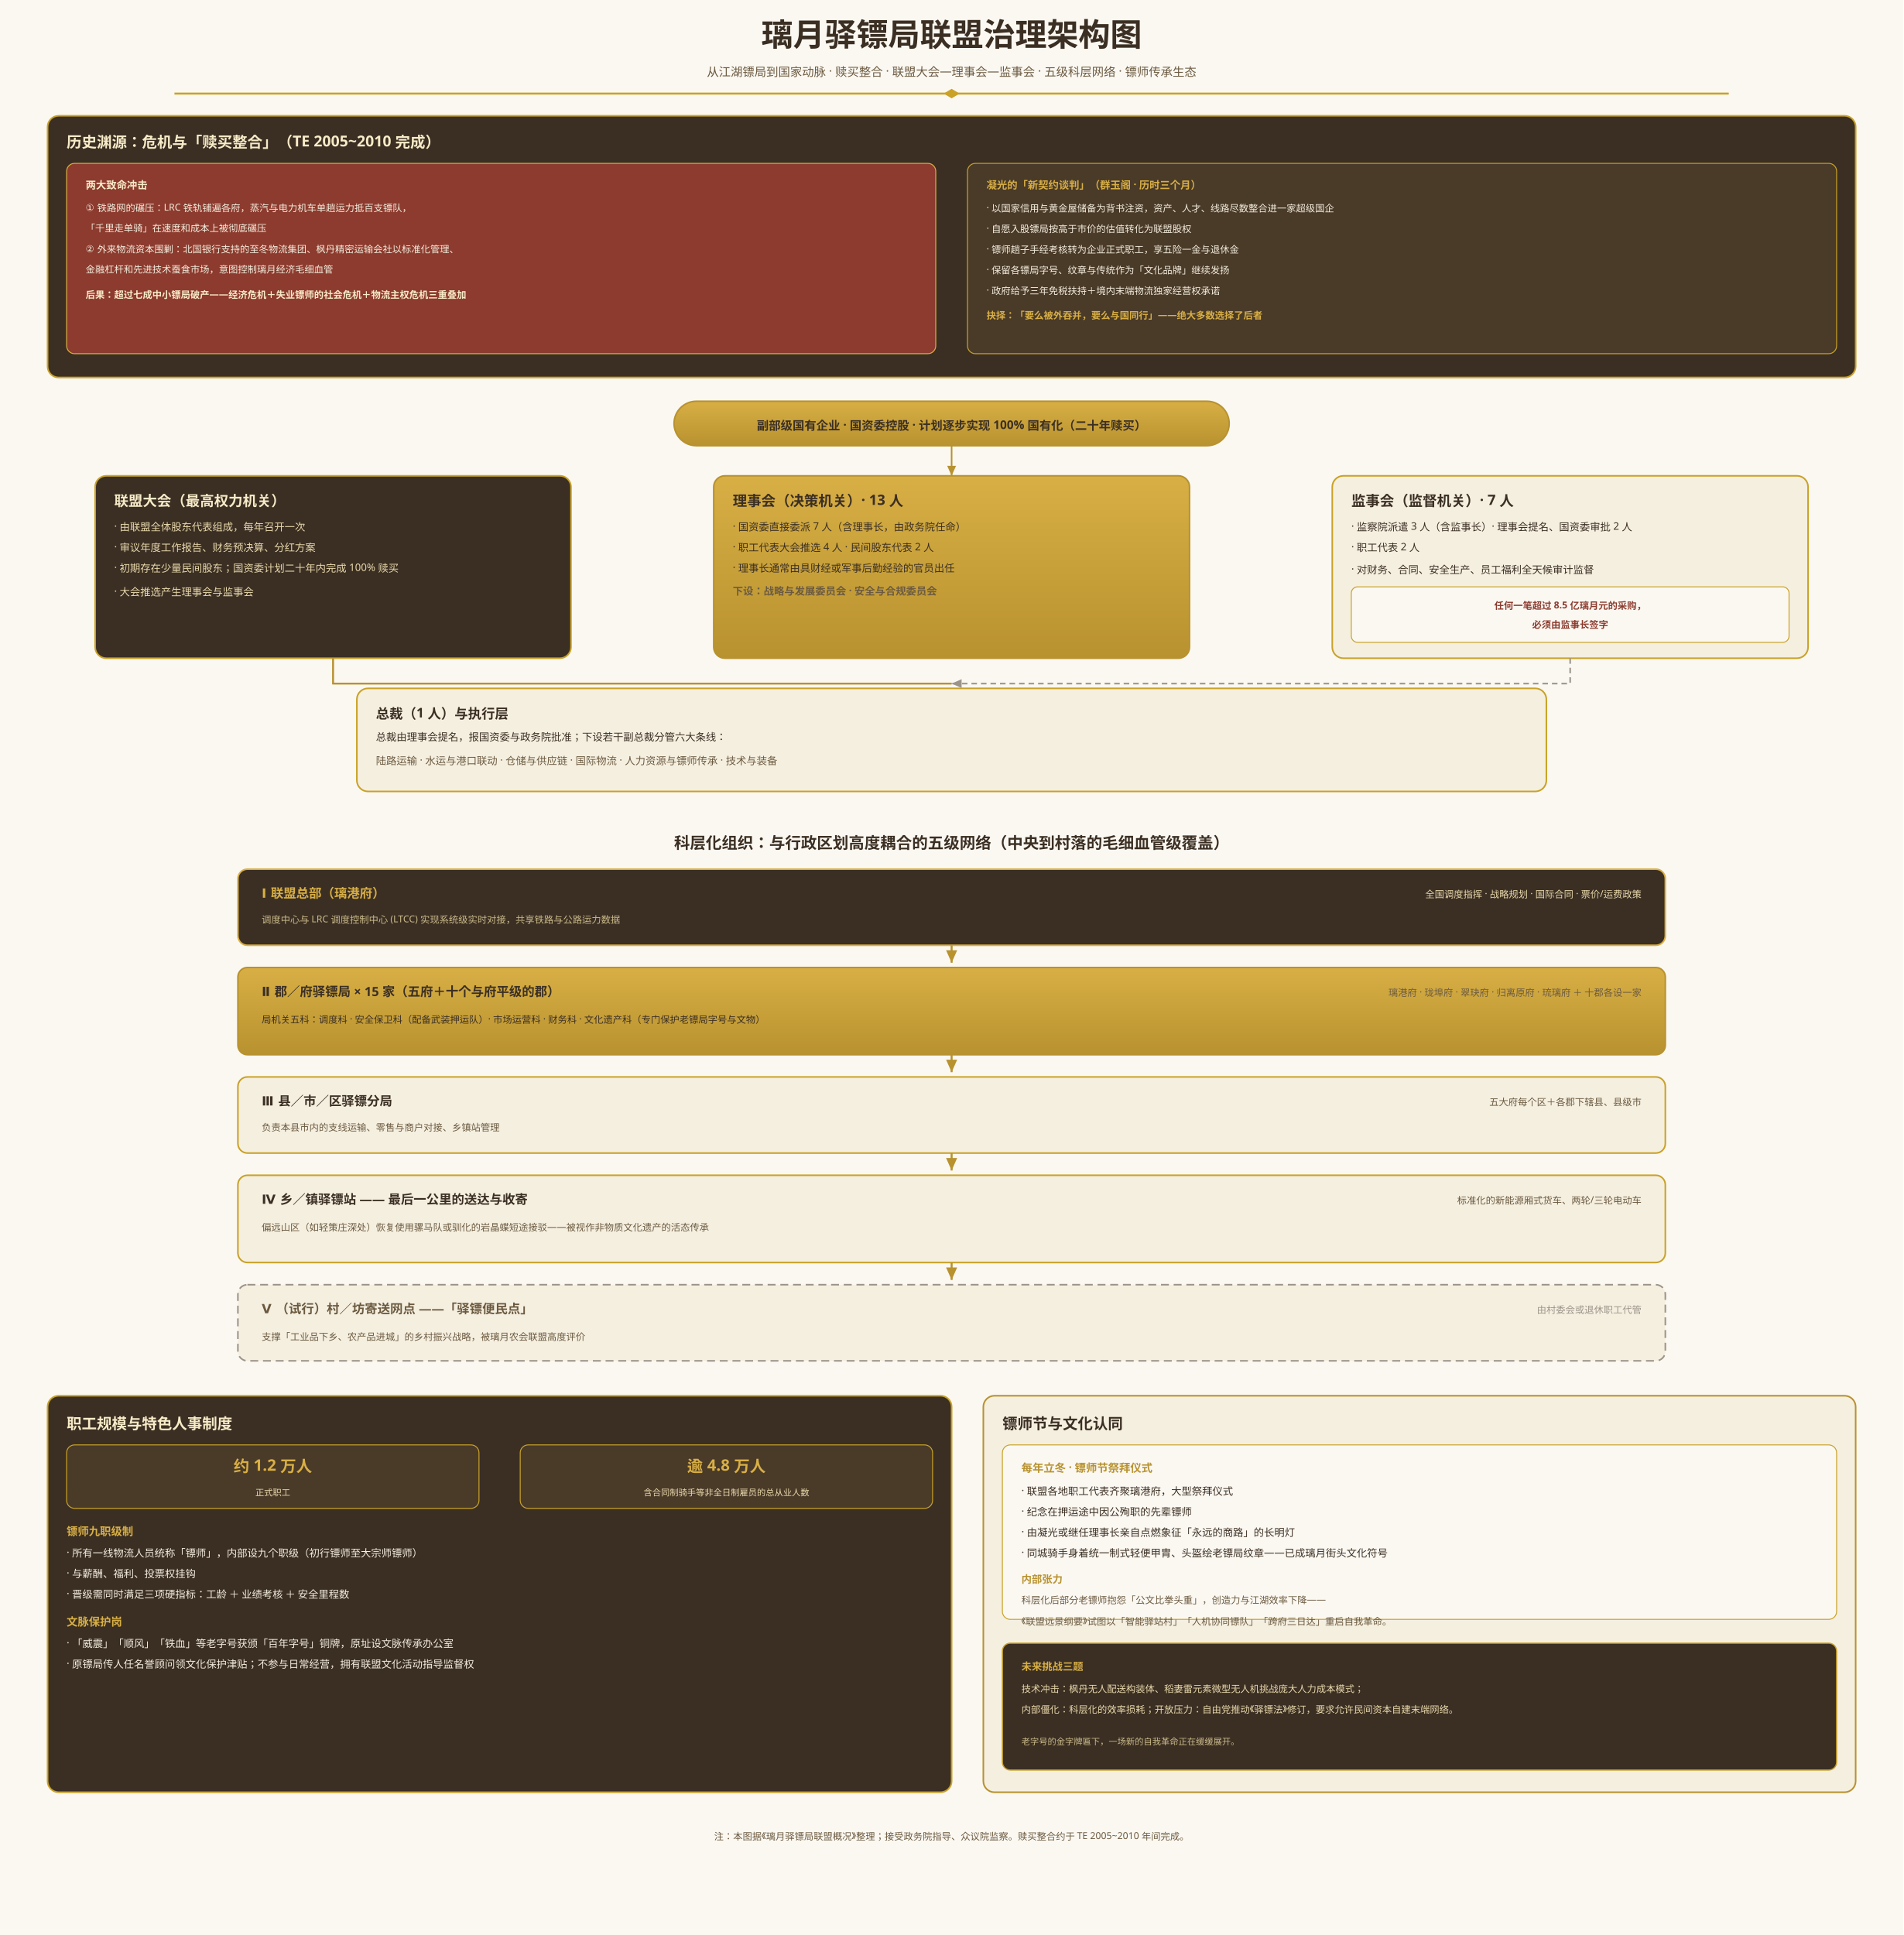
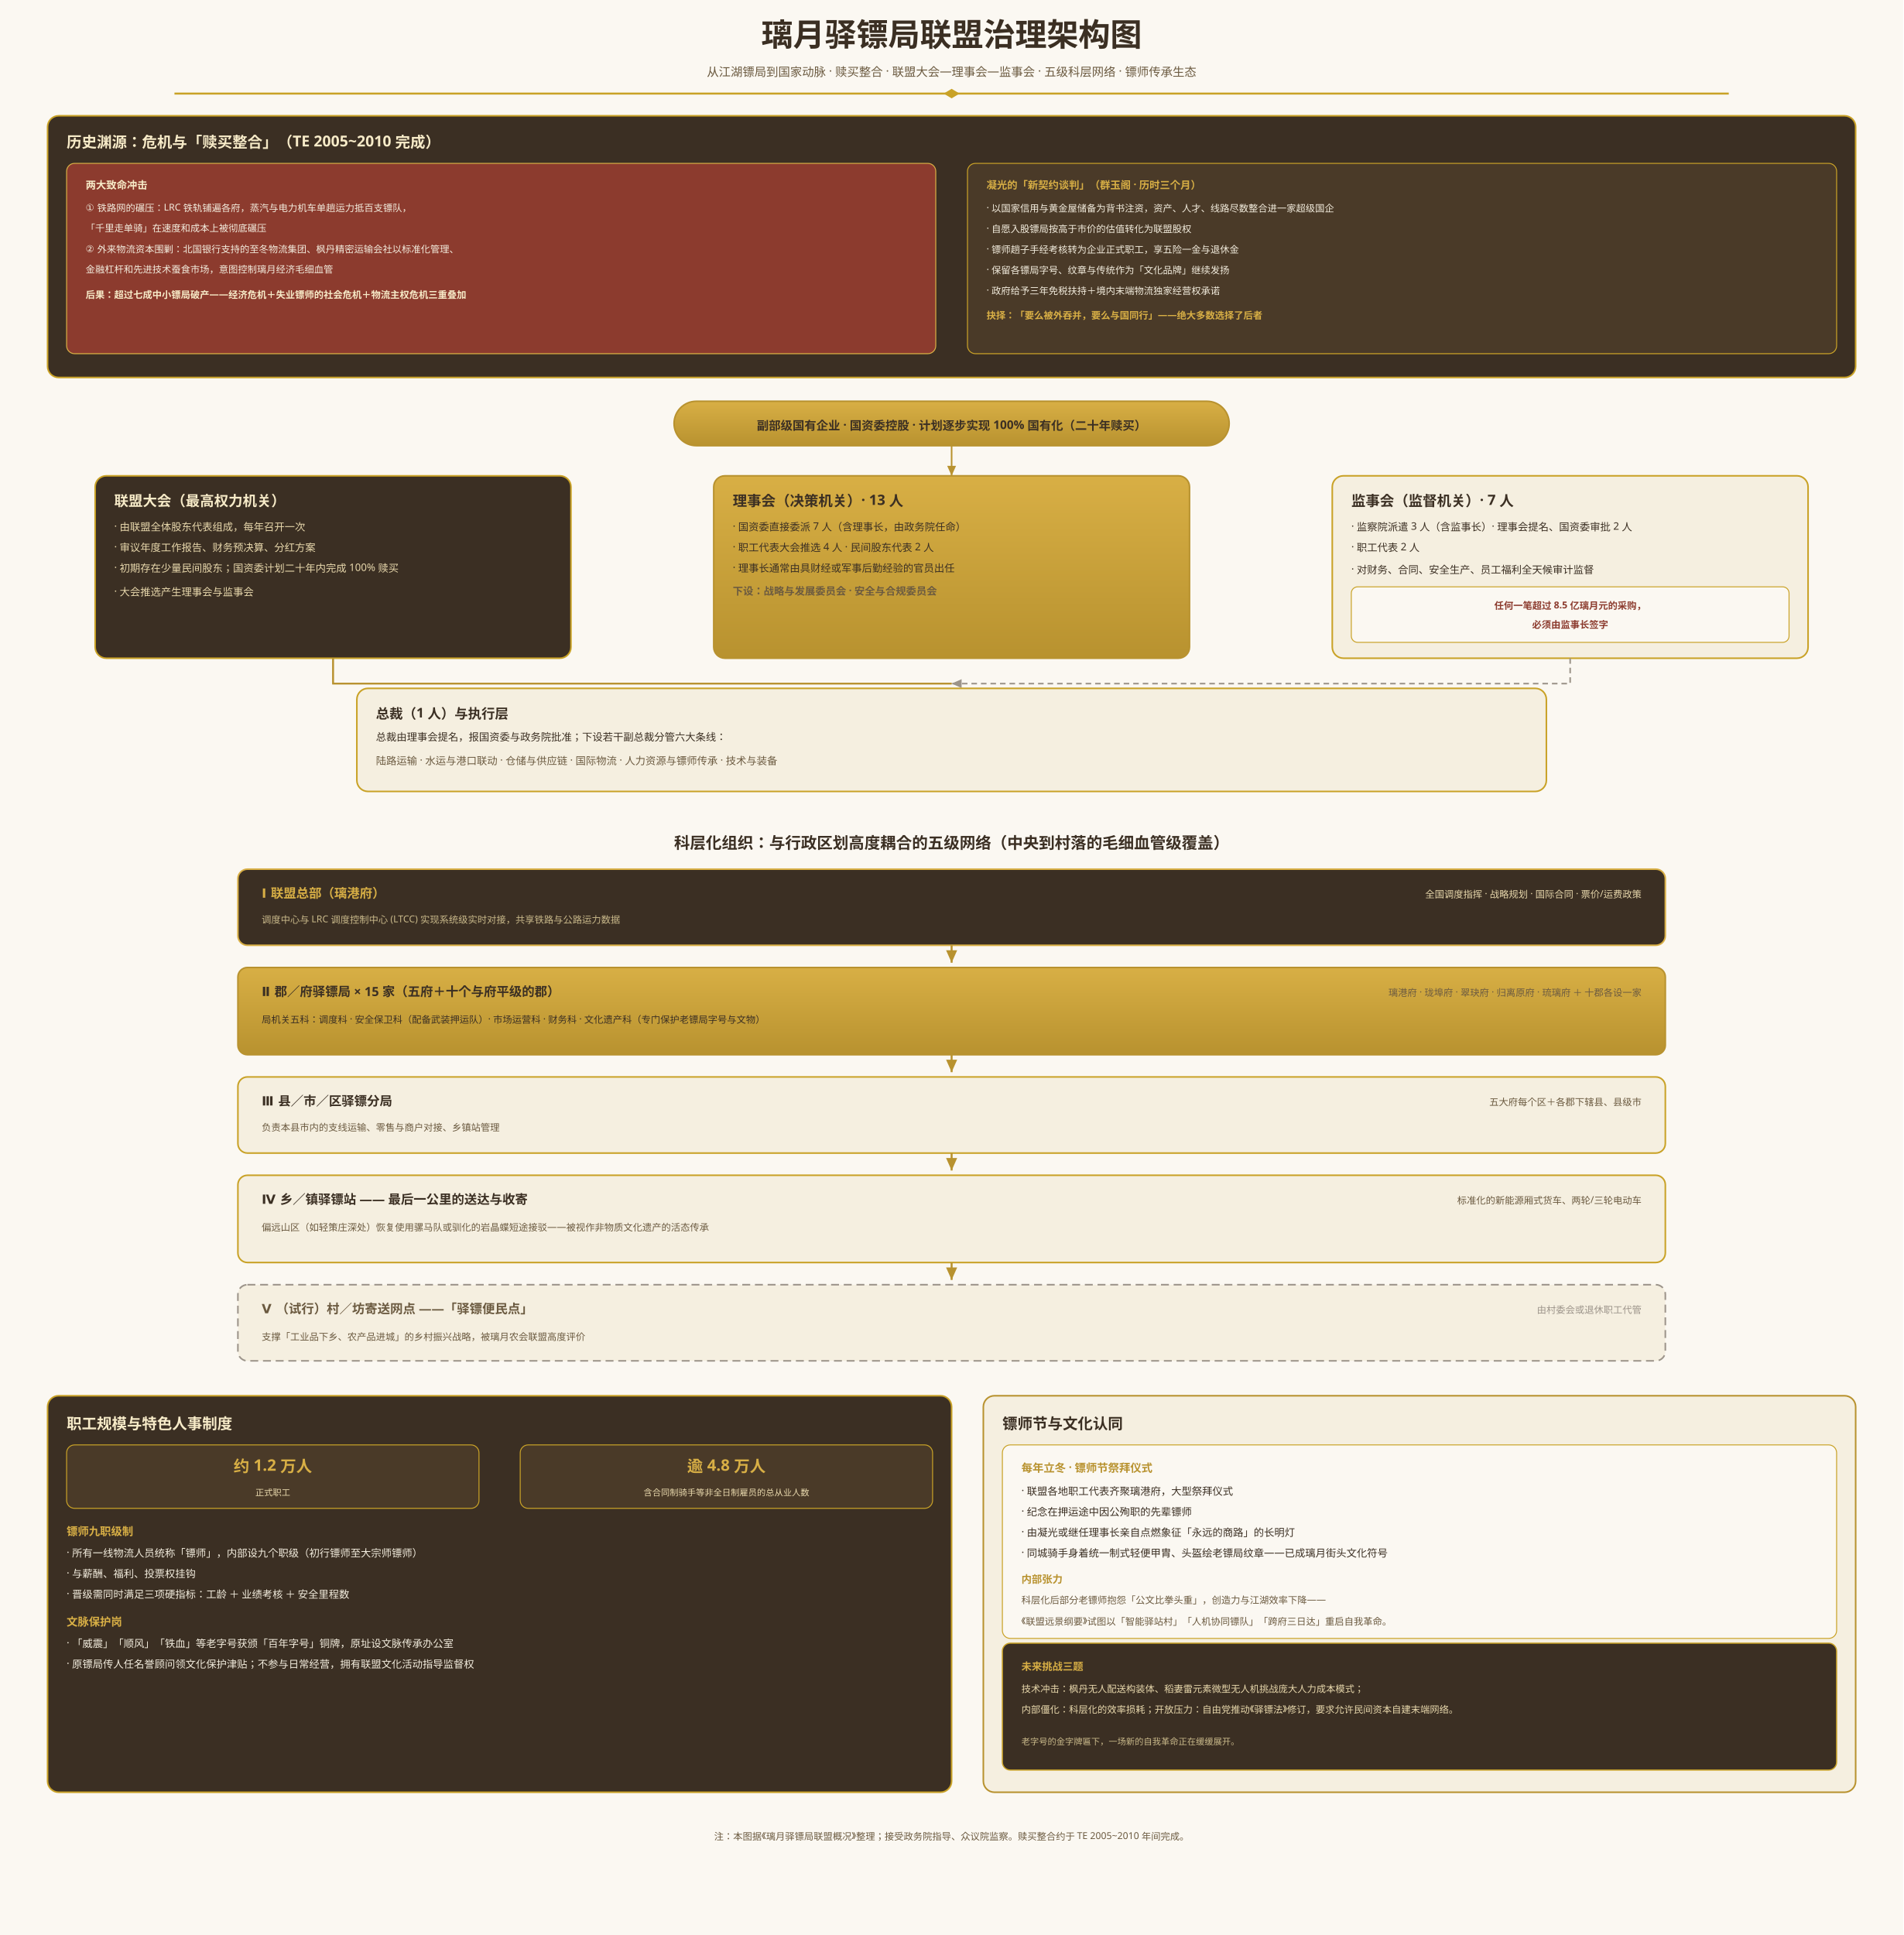
<svg xmlns="http://www.w3.org/2000/svg" viewBox="0 0 2400 2440" font-family="'Microsoft YaHei','PingFang SC','Noto Sans SC',sans-serif">
  <defs>
    <linearGradient id="goldTop" x1="0" y1="0" x2="0" y2="1">
      <stop offset="0" stop-color="#D8AF45" />
      <stop offset="1" stop-color="#B8922F" />
    </linearGradient>
    <marker id="arrow" viewBox="0 0 10 10" refX="9" refY="5" markerWidth="7" markerHeight="7" orient="auto-start-reverse">
      <path d="M 0 1 L 9 5 L 0 9 Z" fill="#B8922F" />
    </marker>
    <marker id="arrowGray" viewBox="0 0 10 10" refX="9" refY="5" markerWidth="7" markerHeight="7" orient="auto-start-reverse">
      <path d="M 0 1 L 9 5 L 0 9 Z" fill="#9C948A" />
    </marker>
  </defs>
  <rect width="2400" height="2440" fill="#FBF8F2" />
  <text x="1200" y="58" text-anchor="middle" font-size="40" font-weight="700" fill="#3B2F23">璃月驿镖局联盟治理架构图</text>
  <text x="1200" y="96" text-anchor="middle" font-size="15" fill="#6B5A40">从江湖镖局到国家动脉 · 赎买整合 · 联盟大会—理事会—监事会 · 五级科层网络 · 镖师传承生态</text>
  <line x1="220" y1="118" x2="2180" y2="118" stroke="#C9A227" stroke-width="2.5" />
  <polygon points="1200,112 1210,118 1200,124 1190,118" fill="#C9A227" />
  <g>
    <rect x="60" y="146" width="2280" height="330" rx="14" fill="#3B2F23" stroke="#C9A227" stroke-width="2" />
    <text x="84" y="186" font-size="19" font-weight="700" fill="#F7EBC8">历史渊源：危机与「赎买整合」（TE 2005~2010 完成）</text>
    <rect x="84" y="206" width="1096" height="240" rx="10" fill="#8C3B2E" stroke="#D8AF45" stroke-width="1.2" />
    <text x="108" y="238" font-size="13" font-weight="700" fill="#F7EBC8">两大致命冲击</text>
    <text x="108" y="266" font-size="12" fill="#F3EDDE">① 铁路网的碾压：LRC 铁轨铺遍各府，蒸汽与电力机车单趟运力抵百支镖队，</text>
    <text x="108" y="292" font-size="12" fill="#F3EDDE">　「千里走单骑」在速度和成本上被彻底碾压</text>
    <text x="108" y="318" font-size="12" fill="#F3EDDE">② 外来物流资本围剿：北国银行支持的至冬物流集团、枫丹精密运输会社以标准化管理、</text>
    <text x="108" y="344" font-size="12" fill="#F3EDDE">　金融杠杆和先进技术蚕食市场，意图控制璃月经济毛细血管</text>
    <text x="108" y="376" font-size="12" font-weight="700" fill="#F7EBC8">后果：超过七成中小镖局破产——经济危机＋失业镖师的社会危机＋物流主权危机三重叠加</text>
    <rect x="1220" y="206" width="1096" height="240" rx="10" fill="#4A3A28" stroke="#C9A227" stroke-width="1.2" />
    <text x="1244" y="238" font-size="13" font-weight="700" fill="#D8AF45">凝光的「新契约谈判」（群玉阁 · 历时三个月）</text>
    <text x="1244" y="266" font-size="12" fill="#F3EDDE">· 以国家信用与黄金屋储备为背书注资，资产、人才、线路尽数整合进一家超级国企</text>
    <text x="1244" y="292" font-size="12" fill="#F3EDDE">· 自愿入股镖局按高于市价的估值转化为联盟股权</text>
    <text x="1244" y="318" font-size="12" fill="#F3EDDE">· 镖师趟子手经考核转为企业正式职工，享五险一金与退休金</text>
    <text x="1244" y="344" font-size="12" fill="#F3EDDE">· 保留各镖局字号、纹章与传统作为「文化品牌」继续发扬</text>
    <text x="1244" y="370" font-size="12" fill="#F3EDDE">· 政府给予三年免税扶持＋境内末端物流独家经营权承诺</text>
    <text x="1244" y="402" font-size="12" font-weight="700" fill="#D8AF45">抉择：「要么被外吞并，要么与国同行」——绝大多数选择了后者</text>
  </g>
  <g>
    <rect x="850" y="506" width="700" height="56" rx="28" fill="url(#goldTop)" stroke="#B8922F" stroke-width="2" />
    <text x="1200" y="542" text-anchor="middle" font-size="15" font-weight="700" fill="#3B2F23">副部级国有企业 · 国资委控股 · 计划逐步实现 100% 国有化（二十年赎买）</text>
    <rect x="120" y="600" width="600" height="230" rx="14" fill="#3B2F23" stroke="#C9A227" stroke-width="2" />
    <text x="144" y="638" font-size="18" font-weight="700" fill="#F7EBC8">联盟大会（最高权力机关）</text>
    <text x="144" y="668" font-size="13" fill="#E8D8AC">· 由联盟全体股东代表组成，每年召开一次</text>
    <text x="144" y="694" font-size="13" fill="#E8D8AC">· 审议年度工作报告、财务预决算、分红方案</text>
    <text x="144" y="720" font-size="13" fill="#E8D8AC">· 初期存在少量民间股东；国资委计划二十年内完成 100% 赎买</text>
    <text x="144" y="750" font-size="13" fill="#E8D8AC">· 大会推选产生理事会与监事会</text>
    <rect x="900" y="600" width="600" height="230" rx="14" fill="url(#goldTop)" stroke="#B8922F" stroke-width="2" />
    <text x="924" y="638" font-size="18" font-weight="700" fill="#3B2F23">理事会（决策机关）· 13 人</text>
    <text x="924" y="668" font-size="13" fill="#3B2F23">· 国资委直接委派 7 人（含理事长，由政务院任命）</text>
    <text x="924" y="694" font-size="13" fill="#3B2F23">· 职工代表大会推选 4 人 · 民间股东代表 2 人</text>
    <text x="924" y="720" font-size="13" fill="#3B2F23">· 理事长通常由具财经或军事后勤经验的官员出任</text>
    <text x="924" y="750" font-size="13" font-weight="700" fill="#6B5A40">下设：战略与发展委员会 · 安全与合规委员会</text>
    <rect x="1680" y="600" width="600" height="230" rx="14" fill="#F5EFE0" stroke="#C9A227" stroke-width="2" />
    <text x="1704" y="638" font-size="18" font-weight="700" fill="#3B2F23">监事会（监督机关）· 7 人</text>
    <text x="1704" y="668" font-size="13" fill="#3B2F23">· 监察院派遣 3 人（含监事长）· 理事会提名、国资委审批 2 人</text>
    <text x="1704" y="694" font-size="13" fill="#3B2F23">· 职工代表 2 人</text>
    <text x="1704" y="722" font-size="13" fill="#3B2F23">· 对财务、合同、安全生产、员工福利全天候审计监督</text>
    <rect x="1704" y="740" width="552" height="70" rx="8" fill="#FBF8F2" stroke="#C9A227" stroke-width="1.2" />
    <text x="1980" y="768" text-anchor="middle" font-size="12" font-weight="700" fill="#8C3B2E">任何一笔超过 8.5 亿璃月元的采购，</text>
    <text x="1980" y="792" text-anchor="middle" font-size="12" font-weight="700" fill="#8C3B2E">必须由监事长签字</text>
    <path d="M 420 830 V 862 H 1200 M 1200 562 V 600" fill="none" stroke="#B8922F" stroke-width="2" marker-end="url(#arrow)" />
    <path d="M 420 830 V 862 H 1200" fill="none" stroke="#B8922F" stroke-width="2" />
    <path d="M 1980 830 V 862 H 1200" fill="none" stroke="#9C948A" stroke-width="2" stroke-dasharray="7 5" marker-end="url(#arrowGray)" />
    <rect x="450" y="868" width="1500" height="130" rx="14" fill="#F5EFE0" stroke="#C9A227" stroke-width="2" />
    <text x="474" y="906" font-size="17" font-weight="700" fill="#3B2F23">总裁（1 人）与执行层</text>
    <text x="474" y="934" font-size="13" fill="#3B2F23">总裁由理事会提名，报国资委与政务院批准；下设若干副总裁分管六大条线：</text>
    <text x="474" y="964" font-size="13" fill="#6B5A40">陆路运输 · 水运与港口联动 · 仓储与供应链 · 国际物流 · 人力资源与镖师传承 · 技术与装备</text>
  </g>
  <text x="1200" y="1070" text-anchor="middle" font-size="20" font-weight="700" fill="#3B2F23">科层化组织：与行政区划高度耦合的五级网络（中央到村落的毛细血管级覆盖）</text>
  <g>
    <rect x="300" y="1096" width="1800" height="96" rx="12" fill="#3B2F23" stroke="#D8AF45" stroke-width="2" />
    <text x="330" y="1132" font-size="16" font-weight="700" fill="#D8AF45">Ⅰ 联盟总部（璃港府）</text>
    <text x="2070" y="1132" text-anchor="end" font-size="12" fill="#E8D8AC">全国调度指挥 · 战略规划 · 国际合同 · 票价/运费政策</text>
    <text x="330" y="1164" font-size="12" fill="#C9B98A">调度中心与 LRC 调度控制中心 (LTCC) 实现系统级实时对接，共享铁路与公路运力数据</text>
    <path d="M 1200 1192 V 1214" stroke="#B8922F" stroke-width="2.5" marker-end="url(#arrow)" />
    <rect x="300" y="1220" width="1800" height="110" rx="12" fill="url(#goldTop)" stroke="#B8922F" stroke-width="2" />
    <text x="330" y="1256" font-size="16" font-weight="700" fill="#3B2F23">Ⅱ 郡／府驿镖局 × 15 家（五府＋十个与府平级的郡）</text>
    <text x="2070" y="1256" text-anchor="end" font-size="12" fill="#6B5A40">璃港府 · 珑埠府 · 翠玦府 · 归离原府 · 琉璃府 ＋ 十郡各设一家</text>
    <text x="330" y="1290" font-size="12" fill="#3B2F23">局机关五科：调度科 · 安全保卫科（配备武装押运队）· 市场运营科 · 财务科 · 文化遗产科（专门保护老镖局字号与文物）</text>
    <path d="M 1200 1330 V 1352" stroke="#B8922F" stroke-width="2.5" marker-end="url(#arrow)" />
    <rect x="300" y="1358" width="1800" height="96" rx="12" fill="#F5EFE0" stroke="#C9A227" stroke-width="2" />
    <text x="330" y="1394" font-size="16" font-weight="700" fill="#3B2F23">Ⅲ 县／市／区驿镖分局</text>
    <text x="2070" y="1394" text-anchor="end" font-size="12" fill="#6B5A40">五大府每个区＋各郡下辖县、县级市</text>
    <text x="330" y="1426" font-size="12" fill="#6B5A40">负责本县市内的支线运输、零售与商户对接、乡镇站管理</text>
    <path d="M 1200 1454 V 1476" stroke="#B8922F" stroke-width="2.5" marker-end="url(#arrow)" />
    <rect x="300" y="1482" width="1800" height="110" rx="12" fill="#F5EFE0" stroke="#C9A227" stroke-width="2" />
    <text x="330" y="1518" font-size="16" font-weight="700" fill="#3B2F23">Ⅳ 乡／镇驿镖站 —— 最后一公里的送达与收寄</text>
    <text x="2070" y="1518" text-anchor="end" font-size="12" fill="#6B5A40">标准化的新能源厢式货车、两轮/三轮电动车</text>
    <text x="330" y="1552" font-size="12" fill="#6B5A40">偏远山区（如轻策庄深处）恢复使用骡马队或驯化的岩晶蝶短途接驳——被视作非物质文化遗产的活态传承</text>
    <path d="M 1200 1592 V 1614" stroke="#B8922F" stroke-width="2.5" marker-end="url(#arrow)" />
    <rect x="300" y="1620" width="1800" height="96" rx="12" fill="#F5EFE0" stroke="#9C948A" stroke-width="2" stroke-dasharray="10 6" />
    <text x="330" y="1656" font-size="16" font-weight="700" fill="#6B5A40">Ⅴ （试行）村／坊寄送网点 ——「驿镖便民点」</text>
    <text x="2070" y="1656" text-anchor="end" font-size="12" fill="#9C948A">由村委会或退休职工代管</text>
    <text x="330" y="1690" font-size="12" fill="#6B5A40">支撑「工业品下乡、农产品进城」的乡村振兴战略，被璃月农会联盟高度评价</text>
  </g>
  <g>
    <rect x="60" y="1760" width="1140" height="500" rx="14" fill="#3B2F23" stroke="#C9A227" stroke-width="2" />
    <text x="84" y="1802" font-size="19" font-weight="700" fill="#F7EBC8">职工规模与特色人事制度</text>
    <rect x="84" y="1822" width="520" height="80" rx="10" fill="#4A3A28" stroke="#C9A227" stroke-width="1.2" />
    <text x="344" y="1856" text-anchor="middle" font-size="20" font-weight="700" fill="#D8AF45">约 1.2 万人</text>
    <text x="344" y="1886" text-anchor="middle" font-size="11" fill="#E8D8AC">正式职工</text>
    <rect x="656" y="1822" width="520" height="80" rx="10" fill="#4A3A28" stroke="#C9A227" stroke-width="1.2" />
    <text x="916" y="1856" text-anchor="middle" font-size="20" font-weight="700" fill="#D8AF45">逾 4.8 万人</text>
    <text x="916" y="1886" text-anchor="middle" font-size="11" fill="#E8D8AC">含合同制骑手等非全日制雇员的总从业人数</text>
    <text x="84" y="1936" font-size="14" font-weight="700" fill="#D8AF45">镖师九职级制</text>
    <text x="84" y="1962" font-size="13" fill="#F3EDDE">· 所有一线物流人员统称「镖师」，内部设九个职级（初行镖师至大宗师镖师）</text>
    <text x="84" y="1988" font-size="13" fill="#F3EDDE">· 与薪酬、福利、投票权挂钩</text>
    <text x="84" y="2014" font-size="13" fill="#F3EDDE">· 晋级需同时满足三项硬指标：工龄 ＋ 业绩考核 ＋ 安全里程数</text>
    <text x="84" y="2050" font-size="14" font-weight="700" fill="#D8AF45">文脉保护岗</text>
    <text x="84" y="2076" font-size="13" fill="#F3EDDE">· 「威震」「顺风」「铁血」等老字号获颁「百年字号」铜牌，原址设文脉传承办公室</text>
    <text x="84" y="2102" font-size="13" fill="#F3EDDE">· 原镖局传人任名誉顾问领文化保护津贴；不参与日常经营，拥有联盟文化活动指导监督权</text>
  </g>
  <g>
    <rect x="1240" y="1760" width="1100" height="500" rx="14" fill="#F5EFE0" stroke="#B8922F" stroke-width="2" />
    <text x="1264" y="1802" font-size="19" font-weight="700" fill="#3B2F23">镖师节与文化认同</text>
-     <rect x="1264" y="1822" width="1052" height="220" rx="10" fill="#FBF8F2" stroke="#C9A227" stroke-width="1.2" />
+     <rect x="1264" y="1822" width="1052" height="244" rx="10" fill="#FBF8F2" stroke="#C9A227" stroke-width="1.2" />
    <text x="1288" y="1856" font-size="14" font-weight="700" fill="#B8922F">每年立冬 · 镖师节祭拜仪式</text>
    <text x="1288" y="1884" font-size="13" fill="#3B2F23">· 联盟各地职工代表齐聚璃港府，大型祭拜仪式</text>
    <text x="1288" y="1910" font-size="13" fill="#3B2F23">· 纪念在押运途中因公殉职的先辈镖师</text>
    <text x="1288" y="1936" font-size="13" fill="#3B2F23">· 由凝光或继任理事长亲自点燃象征「永远的商路」的长明灯</text>
    <text x="1288" y="1962" font-size="13" fill="#3B2F23">· 同城骑手身着统一制式轻便甲胄、头盔绘老镖局纹章——已成璃月街头文化符号</text>
    <text x="1288" y="1996" font-size="13" font-weight="700" fill="#B8922F">内部张力</text>
    <text x="1288" y="2022" font-size="12" fill="#6B5A40">科层化后部分老镖师抱怨「公文比拳头重」，创造力与江湖效率下降——</text>
    <text x="1288" y="2048" font-size="12" fill="#6B5A40">《联盟远景纲要》试图以「智能驿站村」「人机协同镖队」「跨府三日达」重启自我革命。</text>
    <rect x="1264" y="2072" width="1052" height="160" rx="10" fill="#3B2F23" stroke="#C9A227" stroke-width="1.5" />
    <text x="1288" y="2106" font-size="13" font-weight="700" fill="#D8AF45">未来挑战三题</text>
    <text x="1288" y="2134" font-size="12" fill="#E8D8AC">技术冲击：枫丹无人配送构装体、稻妻雷元素微型无人机挑战庞大人力成本模式；</text>
    <text x="1288" y="2160" font-size="12" fill="#E8D8AC">内部僵化：科层化的效率损耗；开放压力：自由党推动《驿镖法》修订，要求允许民间资本自建末端网络。</text>
    <text x="1288" y="2200" font-size="11" fill="#C9B98A">老字号的金字牌匾下，一场新的自我革命正在缓缓展开。</text>
  </g>
  <text x="1200" y="2320" text-anchor="middle" font-size="12" fill="#6B5A40">注：本图据《璃月驿镖局联盟概况》整理；接受政务院指导、众议院监察。赎买整合约于 TE 2005~2010 年间完成。</text>
</svg>
